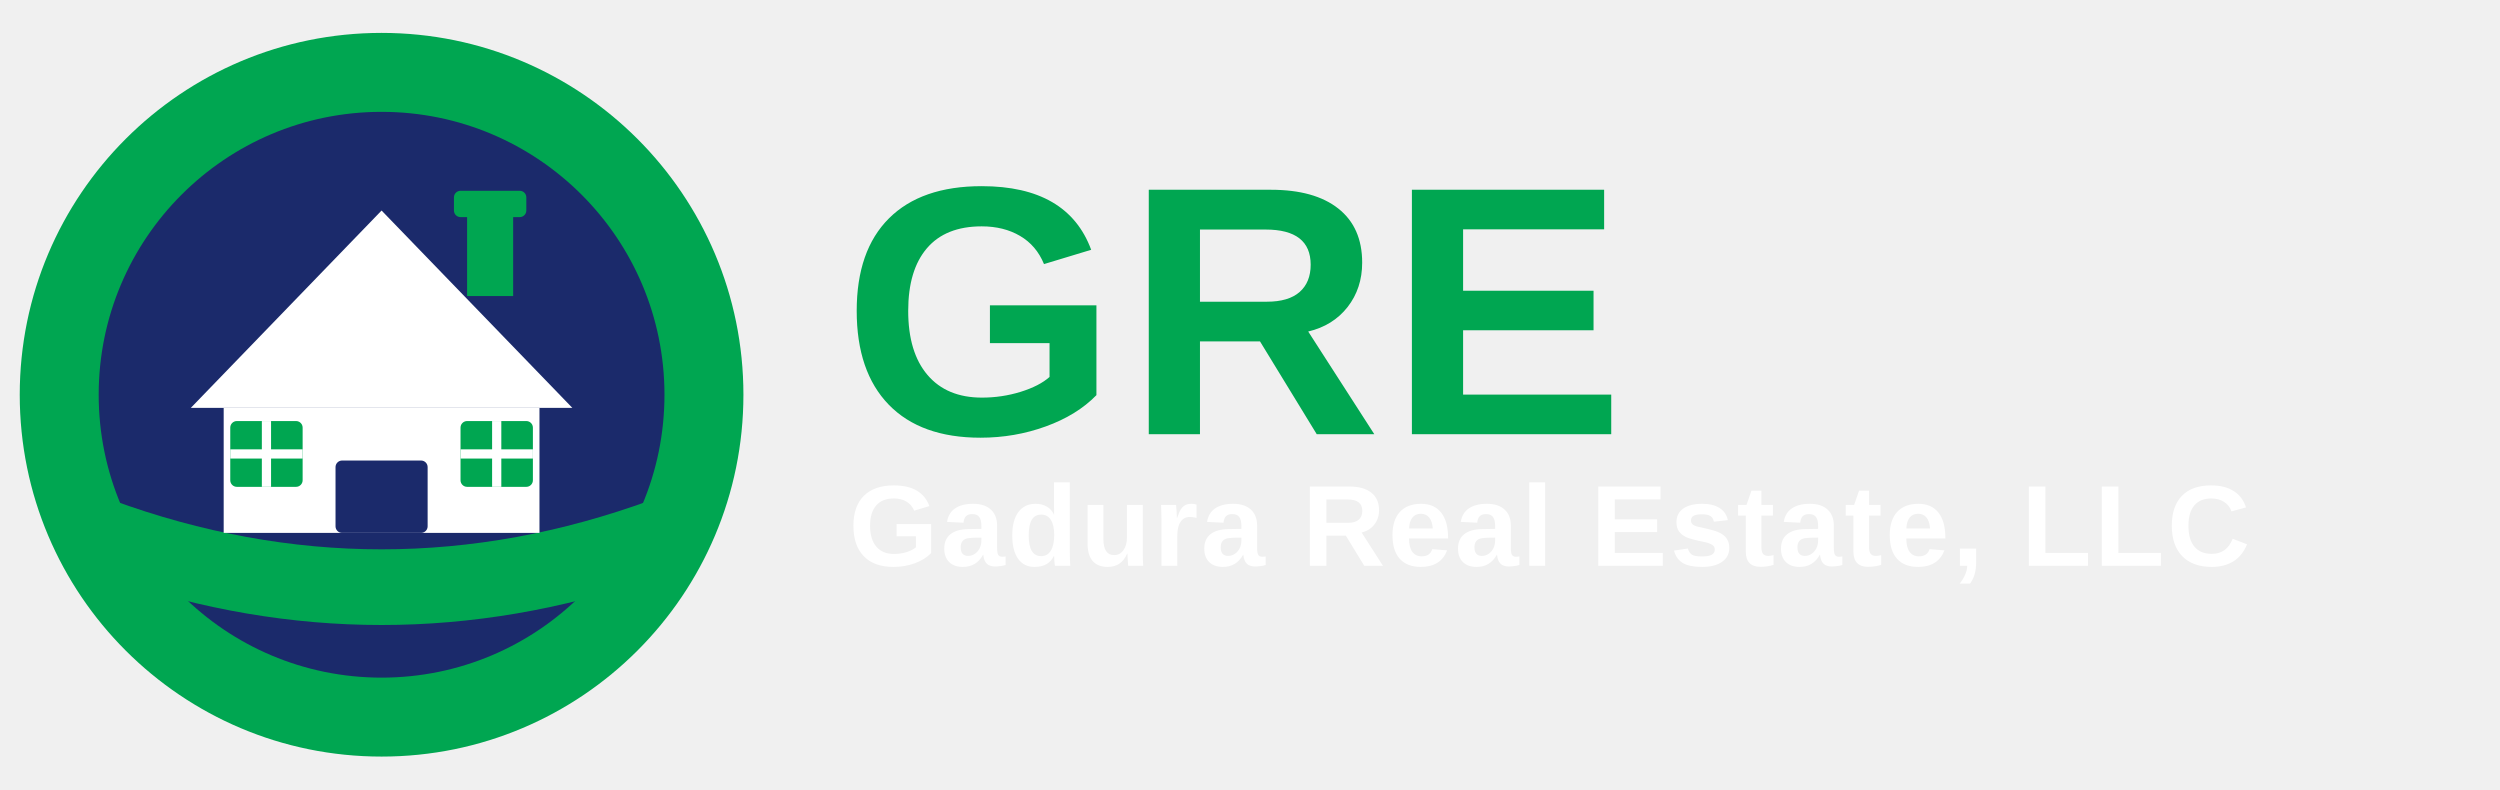
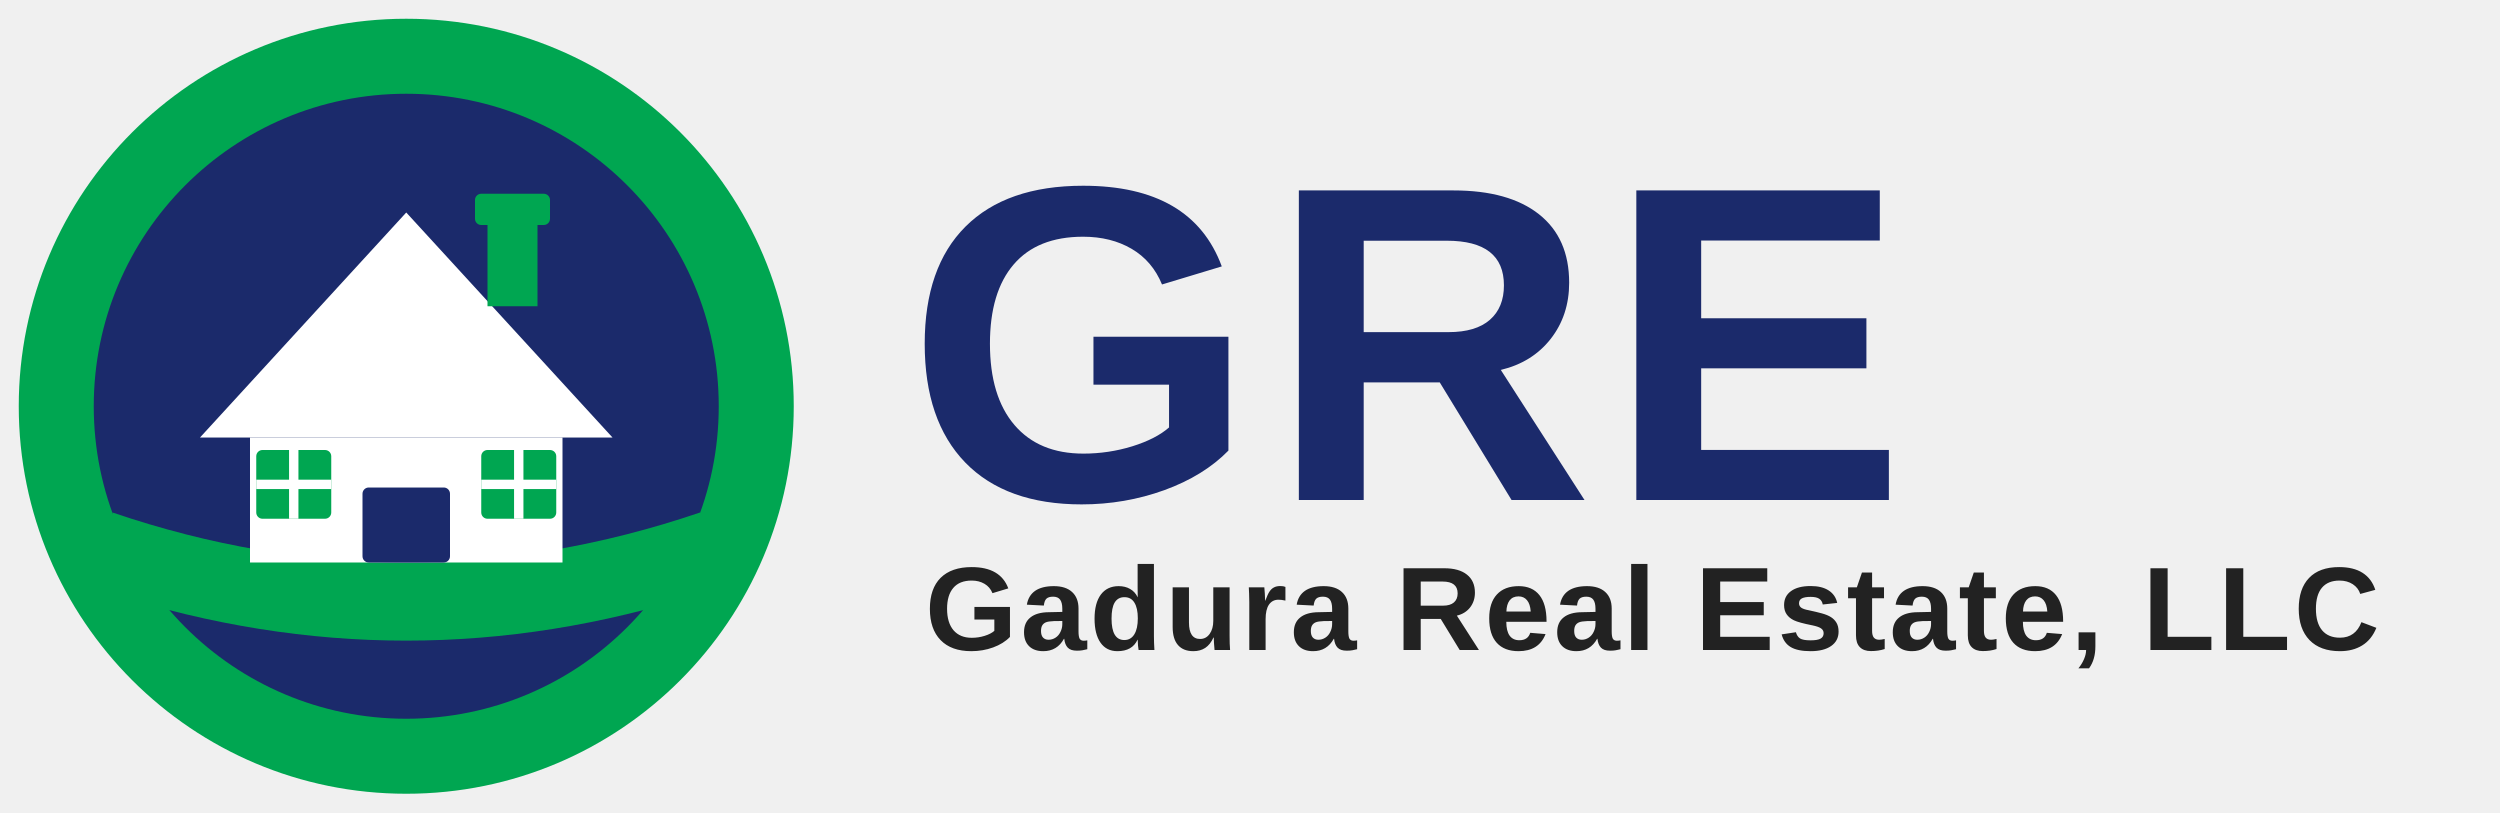
- <svg xmlns="http://www.w3.org/2000/svg" viewBox="0 0 380 120" width="380" height="120">
-   <circle cx="58" cy="60" r="55" fill="#00A651" />
-   <circle cx="58" cy="60" r="43" fill="#1B2A6B" />
-   <path d="M 17 76 Q 58 91 99 76 L 99 88 Q 58 102 17 88 Z" fill="#00A651" />
-   <rect x="34" y="62" width="48" height="19" fill="white" />
-   <polygon points="58,32 87,62 29,62" fill="white" />
-   <rect x="71" y="31" width="7" height="14" fill="#00A651" />
-   <rect x="69" y="29" width="11" height="4" rx="1" fill="#00A651" />
-   <rect x="51" y="70" width="14" height="11" rx="1" fill="#1B2A6B" />
-   <rect x="35" y="64" width="11" height="10" rx="1" fill="#00A651" />
-   <line x1="40.5" y1="64" x2="40.5" y2="74" stroke="white" stroke-width="1.4" />
-   <line x1="35" y1="69" x2="46" y2="69" stroke="white" stroke-width="1.4" />
-   <rect x="70" y="64" width="11" height="10" rx="1" fill="#00A651" />
-   <line x1="75.5" y1="64" x2="75.5" y2="74" stroke="white" stroke-width="1.4" />
-   <line x1="70" y1="69" x2="81" y2="69" stroke="white" stroke-width="1.4" />
-   <text x="128" y="66" font-family="'Arial Black', Arial, sans-serif" font-weight="900" font-size="54" fill="#00A651" letter-spacing="1">GRE</text>
-   <text x="129" y="86" font-family="Arial, sans-serif" font-weight="700" font-size="17.5" fill="#ffffff" letter-spacing="0.4">Gadura Real Estate, LLC</text>
+ <svg xmlns="http://www.w3.org/2000/svg" viewBox="0 0 400 130" width="400" height="130">
+   <circle cx="65" cy="65" r="62" fill="#00A651" />
+   <circle cx="65" cy="65" r="50" fill="#1B2A6B" />
+   <path d="M 18 82 Q 65 98 112 82 L 112 95 Q 65 110 18 95 Z" fill="#00A651" />
+   <rect x="40" y="70" width="50" height="20" fill="white" />
+   <polygon points="65,34 98,70 32,70" fill="white" />
+   <rect x="78" y="33" width="8" height="16" fill="#00A651" />
+   <rect x="76" y="31" width="12" height="5" rx="1" fill="#00A651" />
+   <rect x="58" y="78" width="14" height="12" rx="1" fill="#1B2A6B" />
+   <rect x="41" y="72" width="12" height="11" rx="1" fill="#00A651" />
+   <line x1="47" y1="72" x2="47" y2="83" stroke="white" stroke-width="1.5" />
+   <line x1="41" y1="77.5" x2="53" y2="77.5" stroke="white" stroke-width="1.5" />
+   <rect x="77" y="72" width="12" height="11" rx="1" fill="#00A651" />
+   <line x1="83" y1="72" x2="83" y2="83" stroke="white" stroke-width="1.5" />
+   <line x1="77" y1="77.5" x2="89" y2="77.5" stroke="white" stroke-width="1.5" />
+   <text x="145" y="80" font-family="'Arial Black', 'Arial Bold', Arial, sans-serif" font-weight="900" font-size="72" fill="#1B2A6B" letter-spacing="2">GRE</text>
+   <text x="148" y="104" font-family="Arial, sans-serif" font-weight="700" font-size="19" fill="#222222" letter-spacing="0.5">Gadura Real Estate, LLC</text>
</svg>
